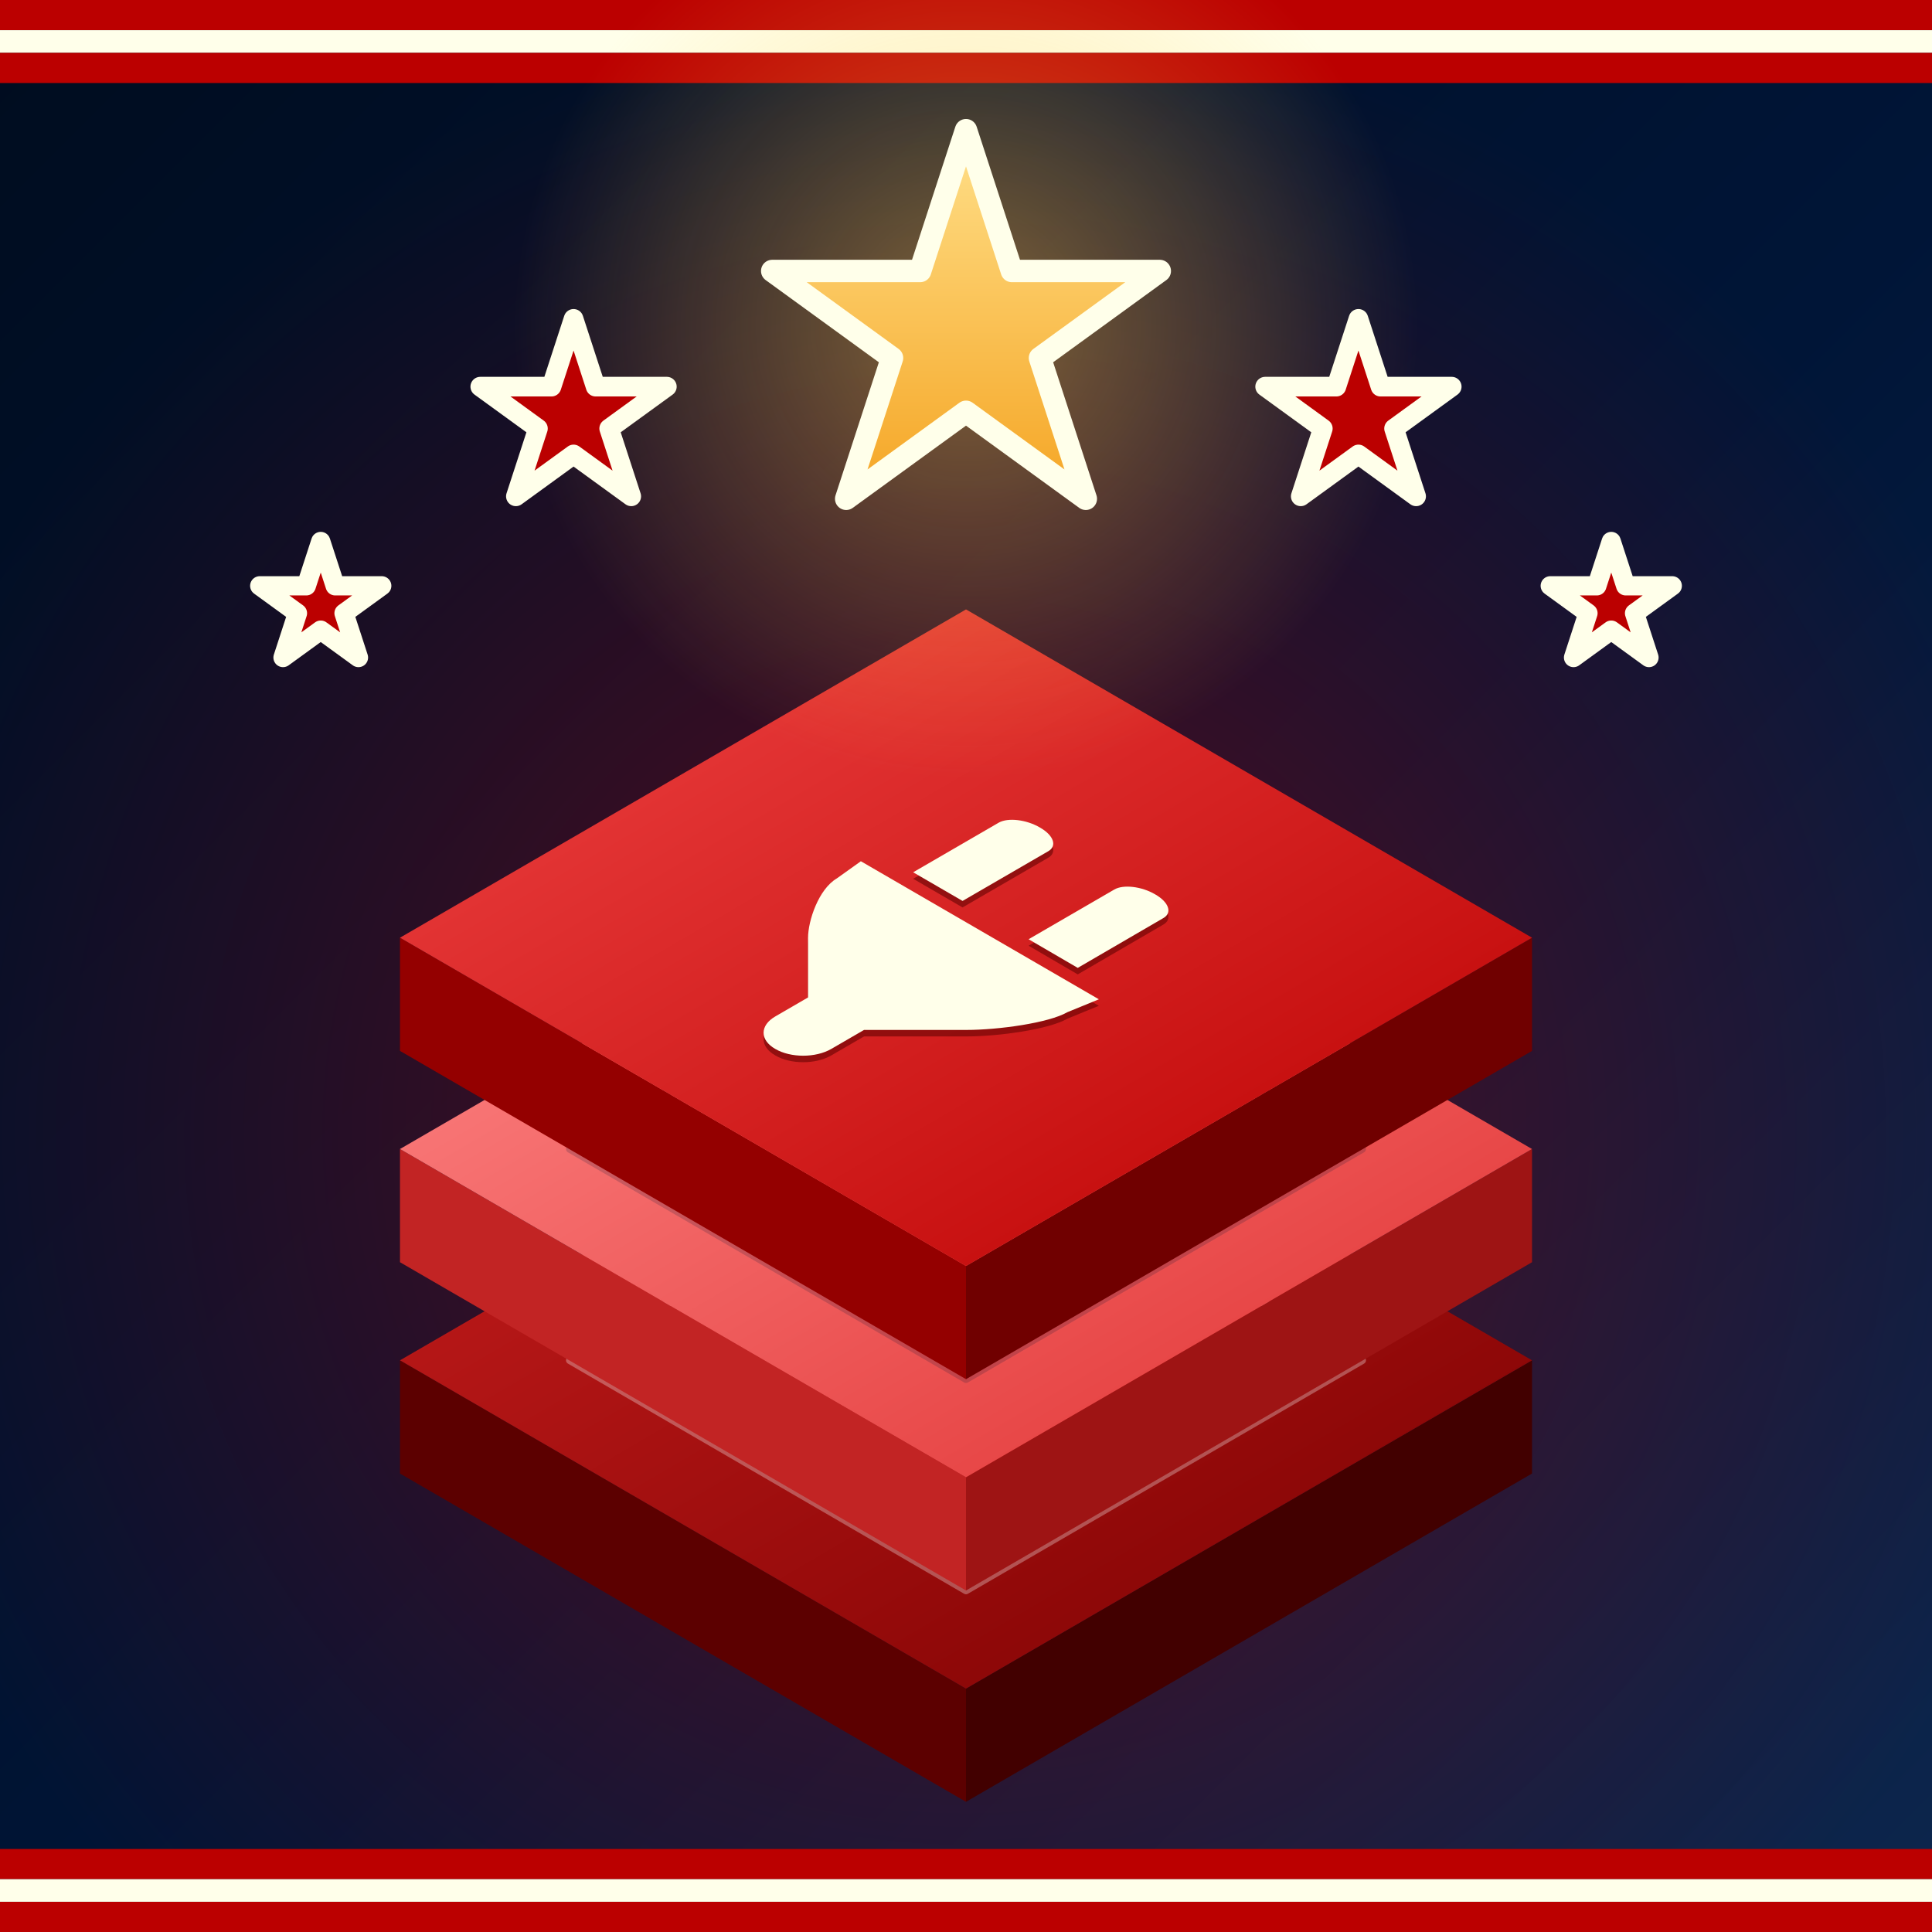
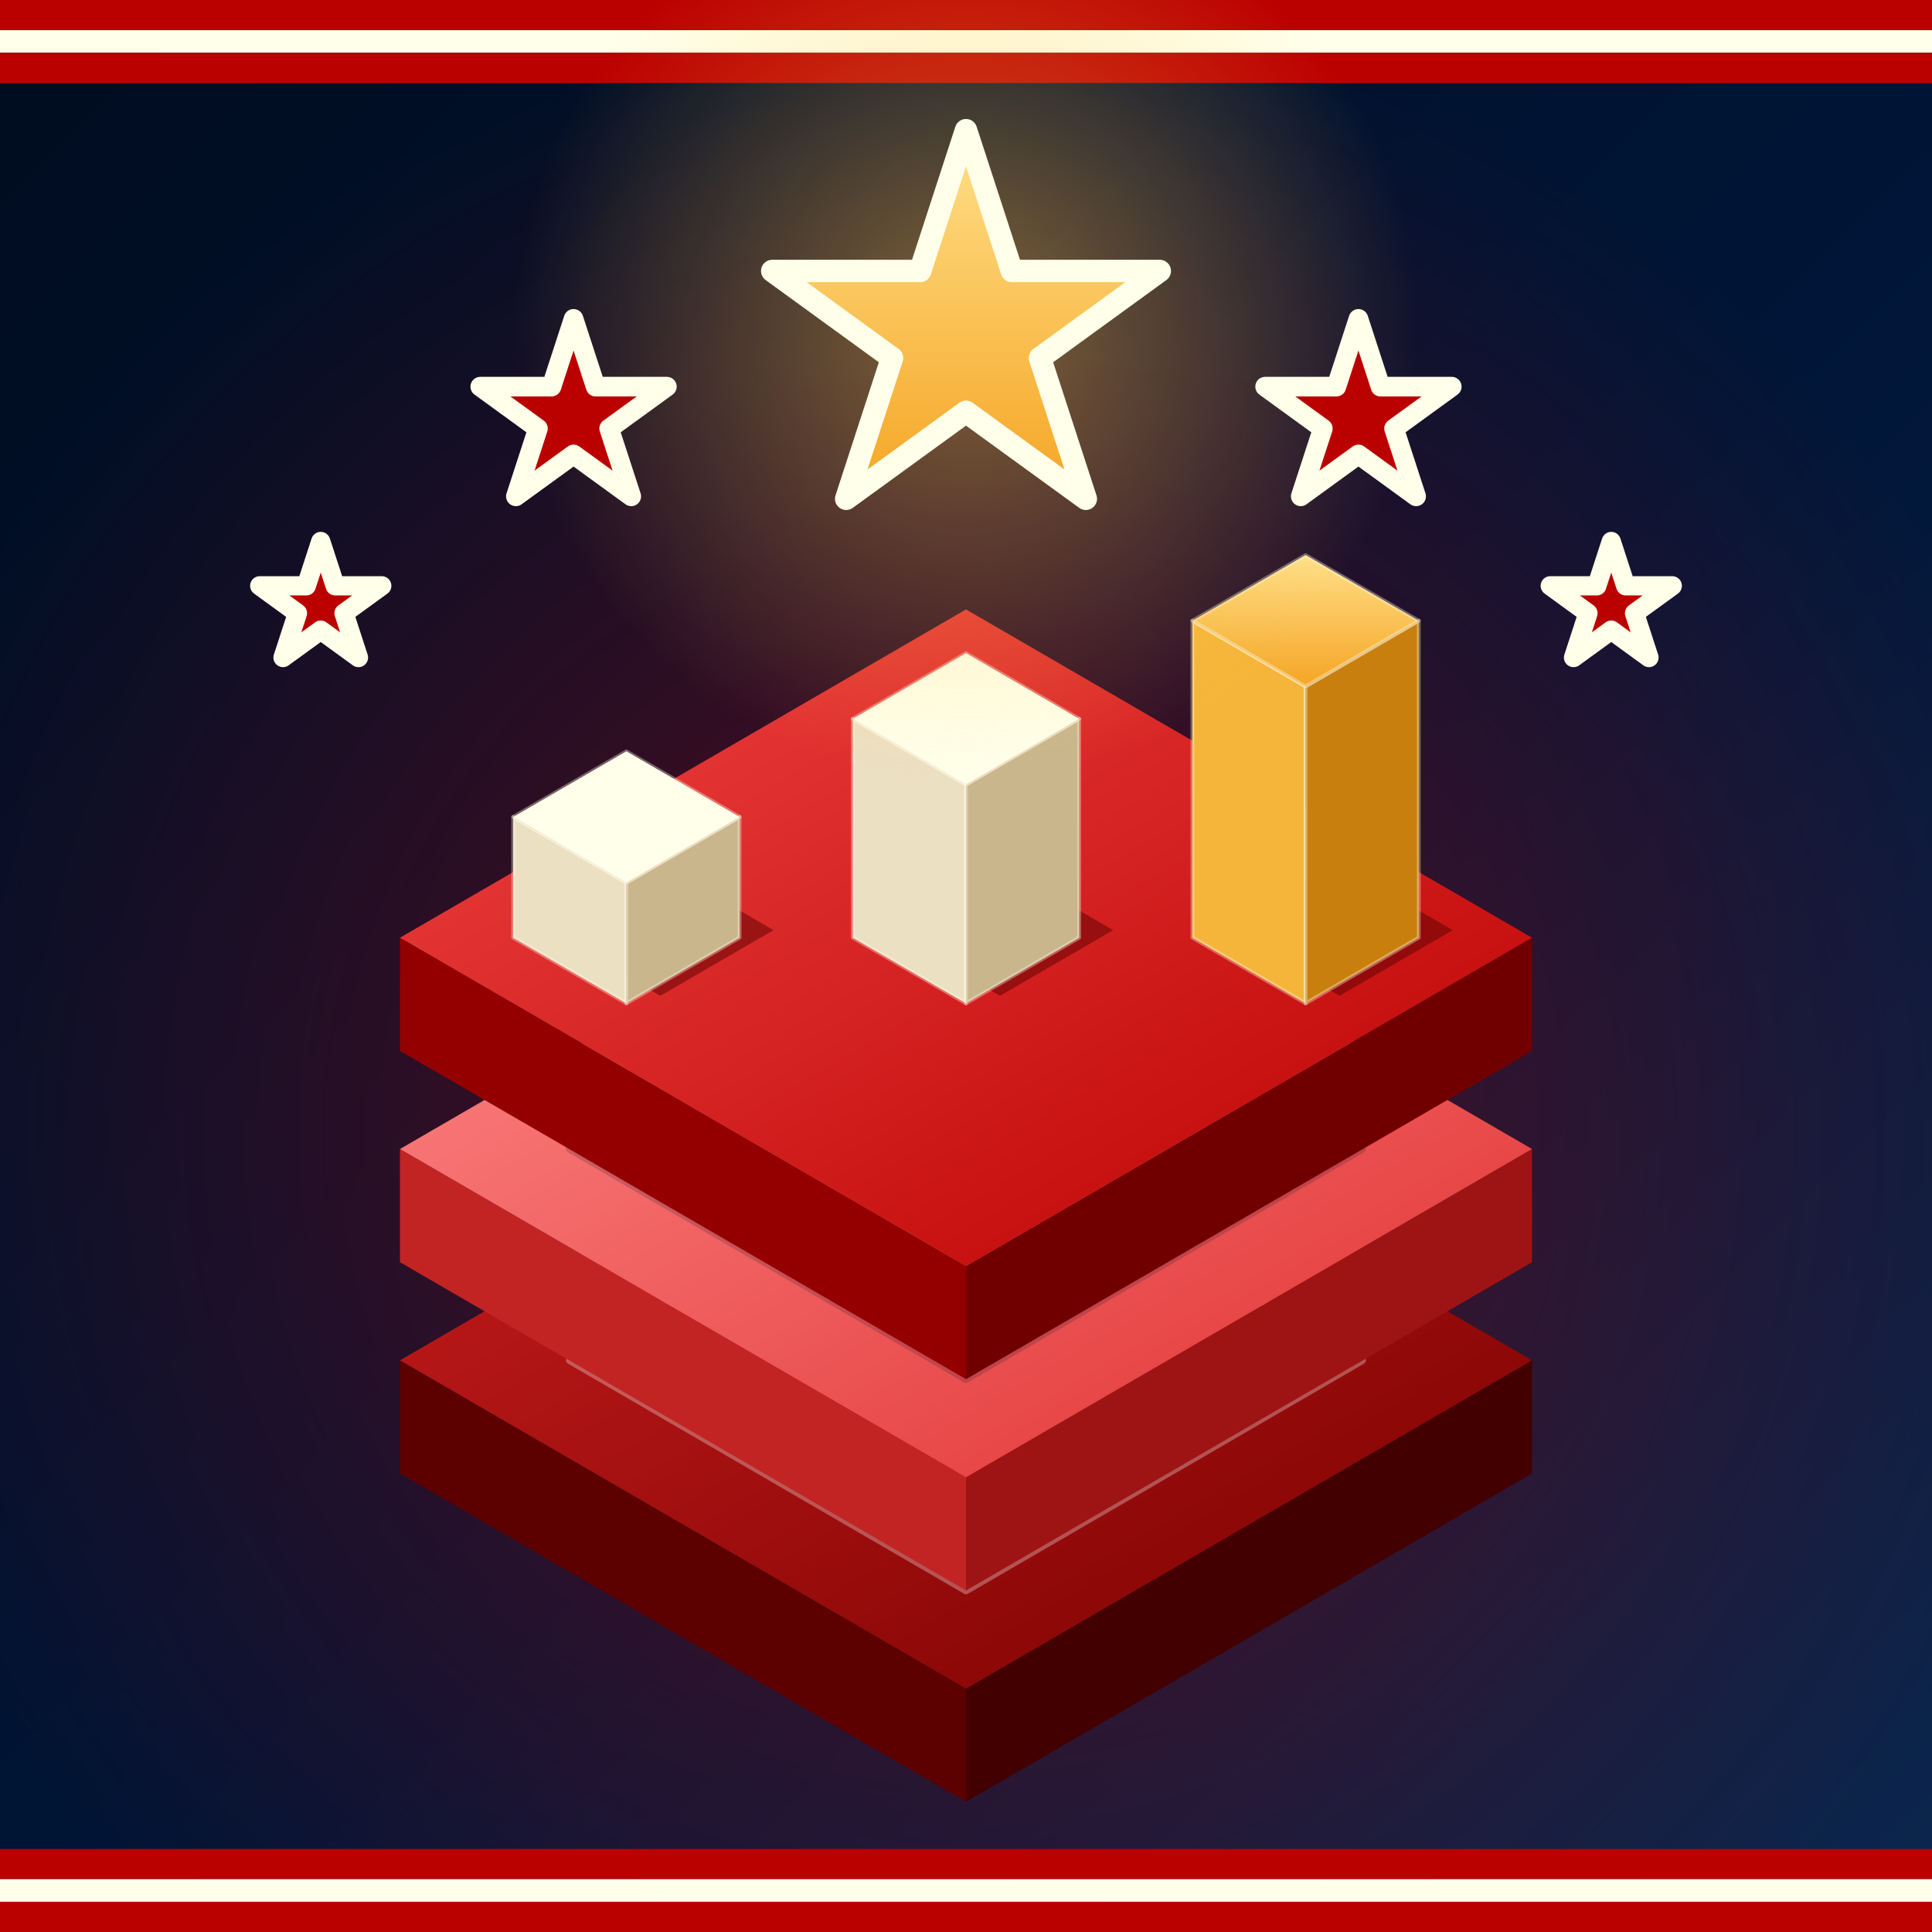
<svg xmlns="http://www.w3.org/2000/svg" xmlns:xlink="http://www.w3.org/1999/xlink" width="256" height="256" viewBox="0 0 256 256">
  <defs>
    <linearGradient id="bg" x1="0" y1="0" x2="1" y2="1">
      <stop offset="0" stop-color="#000c1f" />
      <stop offset="0.55" stop-color="#001537" />
      <stop offset="1" stop-color="#0d264d" />
    </linearGradient>
    <radialGradient id="glow-red" cx="128" cy="150" r="150" gradientUnits="userSpaceOnUse">
      <stop offset="0" stop-color="#bb0000" stop-opacity="0.45" />
      <stop offset="1" stop-color="#bb0000" stop-opacity="0" />
    </radialGradient>
    <radialGradient id="glow-gold" cx="1214" cy="76" r="120" gradientUnits="userSpaceOnUse">
      <stop offset="0" stop-color="#ffc94d" stop-opacity="0.45" />
      <stop offset="1" stop-color="#ffc94d" stop-opacity="0" />
    </radialGradient>
    <linearGradient id="gold" x1="0" y1="0" x2="0" y2="1">
      <stop offset="0" stop-color="#ffe08a" />
      <stop offset="1" stop-color="#f5a524" />
    </linearGradient>
    <linearGradient id="top-red" x1="0" y1="0" x2="1" y2="1">
      <stop offset="0" stop-color="#ef4444" />
      <stop offset="1" stop-color="#bb0000" />
    </linearGradient>
    <linearGradient id="top-cream" x1="0" y1="0" x2="1" y2="1">
      <stop offset="0" stop-color="#ff8a8a" />
      <stop offset="1" stop-color="#e03131" />
    </linearGradient>
    <linearGradient id="top-blue" x1="0" y1="0" x2="1" y2="1">
      <stop offset="0" stop-color="#c81e1e" />
      <stop offset="1" stop-color="#7a0000" />
    </linearGradient>
    <polygon id="star" points="0,-1 0.225,-0.309 0.951,-0.309 0.363,0.118 0.588,0.809 0,0.382 -0.588,0.809 -0.363,0.118 -0.951,-0.309 -0.225,-0.309" />
  </defs>
  <rect width="256" height="256" fill="url(#bg)" />
  <rect width="256" height="256" fill="url(#glow-red)" />
  <g>
    <rect y="0" width="256" height="4" fill="#bb0000" />
    <rect y="4" width="256" height="3" fill="#ffffea" />
    <rect y="7" width="256" height="4" fill="#bb0000" />
    <rect y="245" width="256" height="4" fill="#bb0000" />
    <rect y="249" width="256" height="3" fill="#ffffea" />
    <rect y="252" width="256" height="4" fill="#bb0000" />
  </g>
  <g transform="translate(128 128) scale(0.5) translate(-1214 -245.5)">
    <g stroke-linejoin="round">
      <g transform="translate(0 350)">
        <polygon points="1064,0 1214,87 1214,117 1064,30" fill="#5c0000" />
        <polygon points="1214,87 1364,0 1364,30 1214,117" fill="#420000" />
        <polygon points="1214,-87 1364,0 1214,87 1064,0" fill="url(#top-blue)" />
        <polygon points="1214,-61 1319,0 1214,61 1109,0" fill="none" stroke="#ffffff" stroke-opacity="0.3" stroke-width="2" />
      </g>
      <g transform="translate(0 294)">
        <polygon points="1064,0 1214,87 1214,117 1064,30" fill="#c22424" />
        <polygon points="1214,87 1364,0 1364,30 1214,117" fill="#9e1414" />
        <polygon points="1214,-87 1364,0 1214,87 1064,0" fill="url(#top-cream)" />
        <polygon points="1214,-61 1319,0 1214,61 1109,0" fill="none" stroke="#001537" stroke-opacity="0.18" stroke-width="2" />
      </g>
      <g transform="translate(0 238)">
        <polygon points="1064,0 1214,87 1214,117 1064,30" fill="#940000" />
        <polygon points="1214,87 1364,0 1364,30 1214,117" fill="#700000" />
        <polygon points="1214,-87 1364,0 1214,87 1064,0" fill="url(#top-red)" />
-         <g transform="matrix(4.95 2.871 -4.95 2.871 1214 -57.42)">
-           <path fill="#5c0000" fill-opacity="0.55" transform="translate(0.3 0.3) rotate(-45 10 10)" d="M13.11 4.36L9.87 7.6 8 5.73l3.24-3.24c.35-.34 1.05-.2 1.56.32.52.51.66 1.21.31 1.55zm-8 1.77l.91-1.12 9.01 9.01-1.19.84c-.71.71-2.63 1.16-3.82 1.16H6.14L4.9 17.26c-.59.59-1.54.59-2.12 0-.59-.58-.59-1.53 0-2.12l1.24-1.24v-3.88c0-1.13.4-3.19 1.09-3.89zm7.26 3.97l3.24-3.24c.34-.35 1.04-.21 1.55.31.52.51.66 1.21.31 1.55l-3.24 3.25z" />
-           <path fill="#ffffea" transform="rotate(-45 10 10)" d="M13.11 4.36L9.87 7.6 8 5.73l3.24-3.24c.35-.34 1.05-.2 1.56.32.52.51.66 1.21.31 1.55zm-8 1.77l.91-1.12 9.01 9.01-1.19.84c-.71.71-2.63 1.16-3.82 1.16H6.14L4.9 17.26c-.59.59-1.54.59-2.12 0-.59-.58-.59-1.53 0-2.12l1.24-1.24v-3.88c0-1.13.4-3.19 1.09-3.89zm7.26 3.97l3.24-3.24c.34-.35 1.04-.21 1.55.31.52.51.66 1.21.31 1.55l-3.24 3.25z" />
+         <g fill="#5c0000" fill-opacity="0.5">
+           <polygon points="1103,-2 1133,-19.4 1163,-2 1133,15.4" />
+           <polygon points="1193,-2 1223,-19.4 1253,-2 1223,15.4" />
+           <polygon points="1283,-2 1313,-19.4 1343,-2 1313,15.4" />
+         </g>
+         <g stroke="#ffffea" stroke-opacity="0.35" stroke-width="1" stroke-linejoin="round">
+           <polygon points="1094,0 1124,17.4 1124,-14.6 1094,-32" fill="#ece0c2" />
+           <polygon points="1124,17.4 1154,0 1154,-32 1124,-14.6" fill="#c9b68c" />
+           <polygon points="1094,-32 1124,-49.4 1154,-32 1124,-14.6" fill="#ffffea" />
+           <polygon points="1184,0 1214,17.4 1214,-40.6 1184,-58" fill="#ece0c2" />
+           <polygon points="1214,17.4 1244,0 1244,-58 1214,-40.6" fill="#c9b68c" />
+           <polygon points="1184,-58 1214,-75.4 1244,-58 1214,-40.6" fill="#ffffea" />
+           <polygon points="1274,0 1304,17.4 1304,-66.6 1274,-84" fill="#f5b53a" />
+           <polygon points="1304,17.4 1334,0 1334,-84 1304,-66.6" fill="#c97f0e" />
+           <polygon points="1274,-84 1304,-101.4 1334,-84 1304,-66.6" fill="url(#gold)" />
        </g>
      </g>
    </g>
    <circle cx="1214" cy="76" r="120" fill="url(#glow-gold)" />
    <g stroke-linejoin="round">
      <g fill="#bb0000" stroke="#ffffea" stroke-width="5">
        <use xlink:href="#star" transform="translate(1043 150) scale(17)" stroke-width="0.3" />
        <use xlink:href="#star" transform="translate(1110 100) scale(26)" stroke-width="0.2" />
        <use xlink:href="#star" transform="translate(1318 100) scale(26)" stroke-width="0.2" />
        <use xlink:href="#star" transform="translate(1385 150) scale(17)" stroke-width="0.3" />
      </g>
      <use xlink:href="#star" transform="translate(1214 78) scale(54)" fill="url(#gold)" stroke="#ffffea" stroke-width="0.11" />
    </g>
  </g>
</svg>
